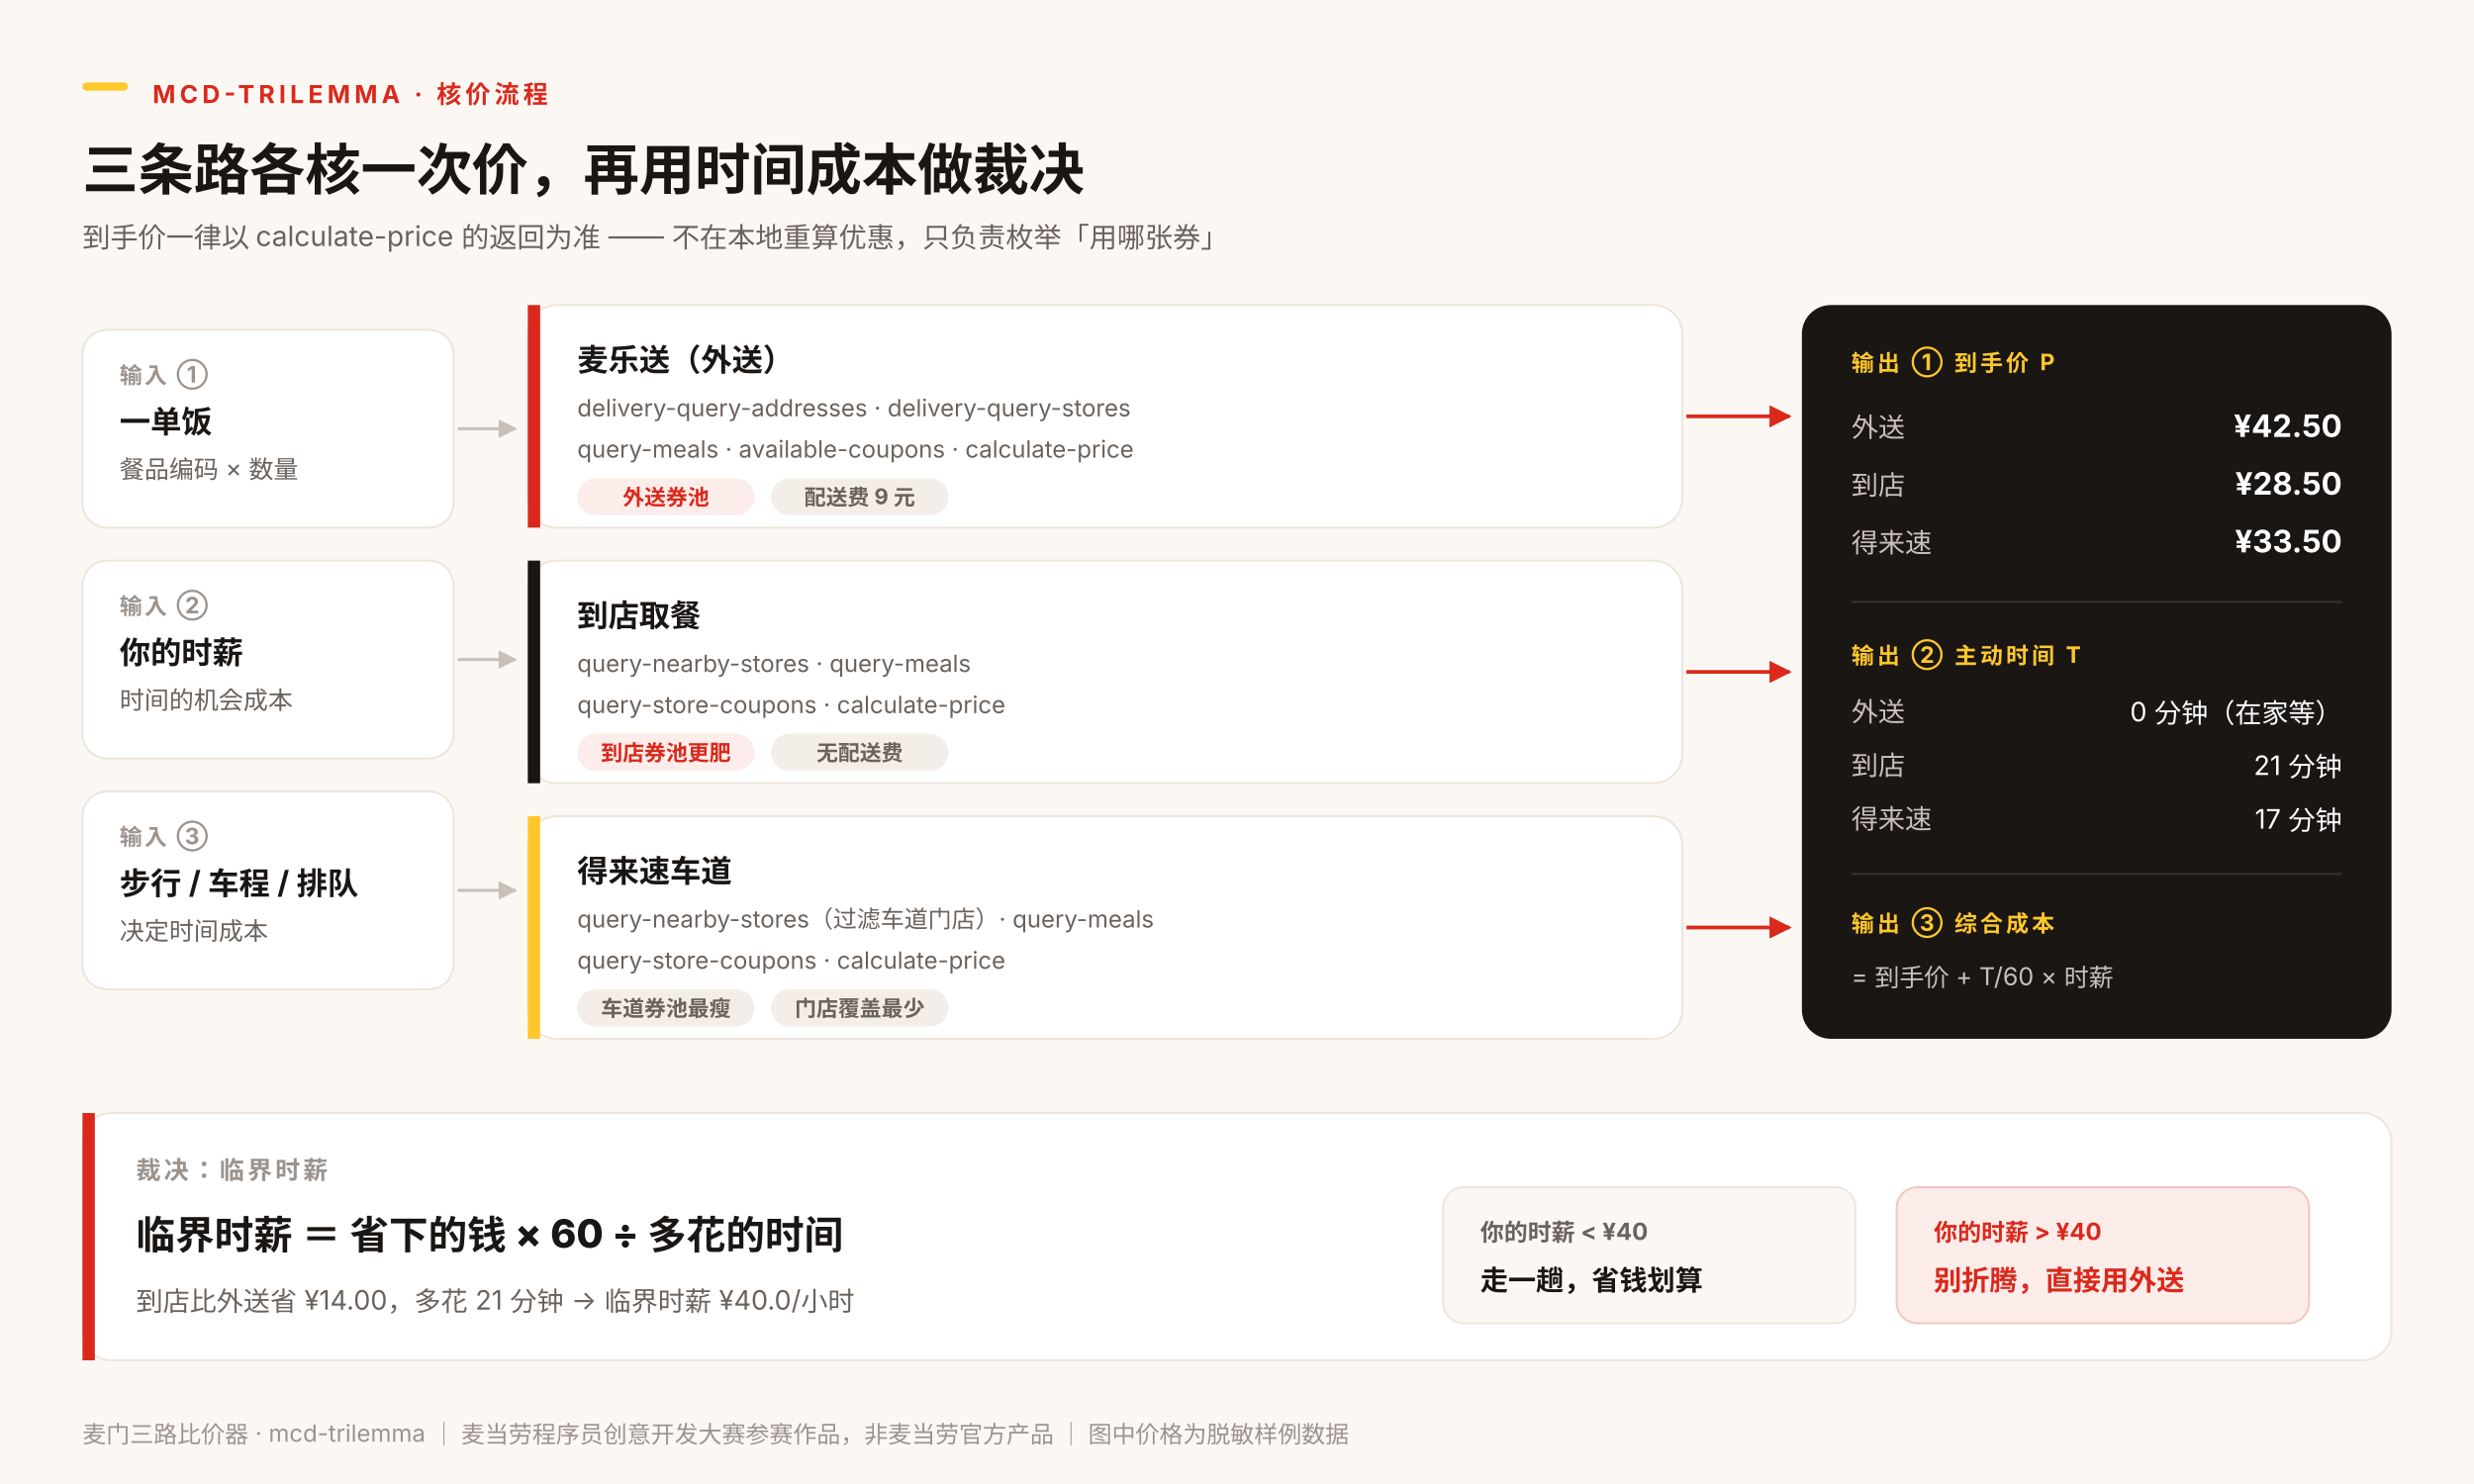
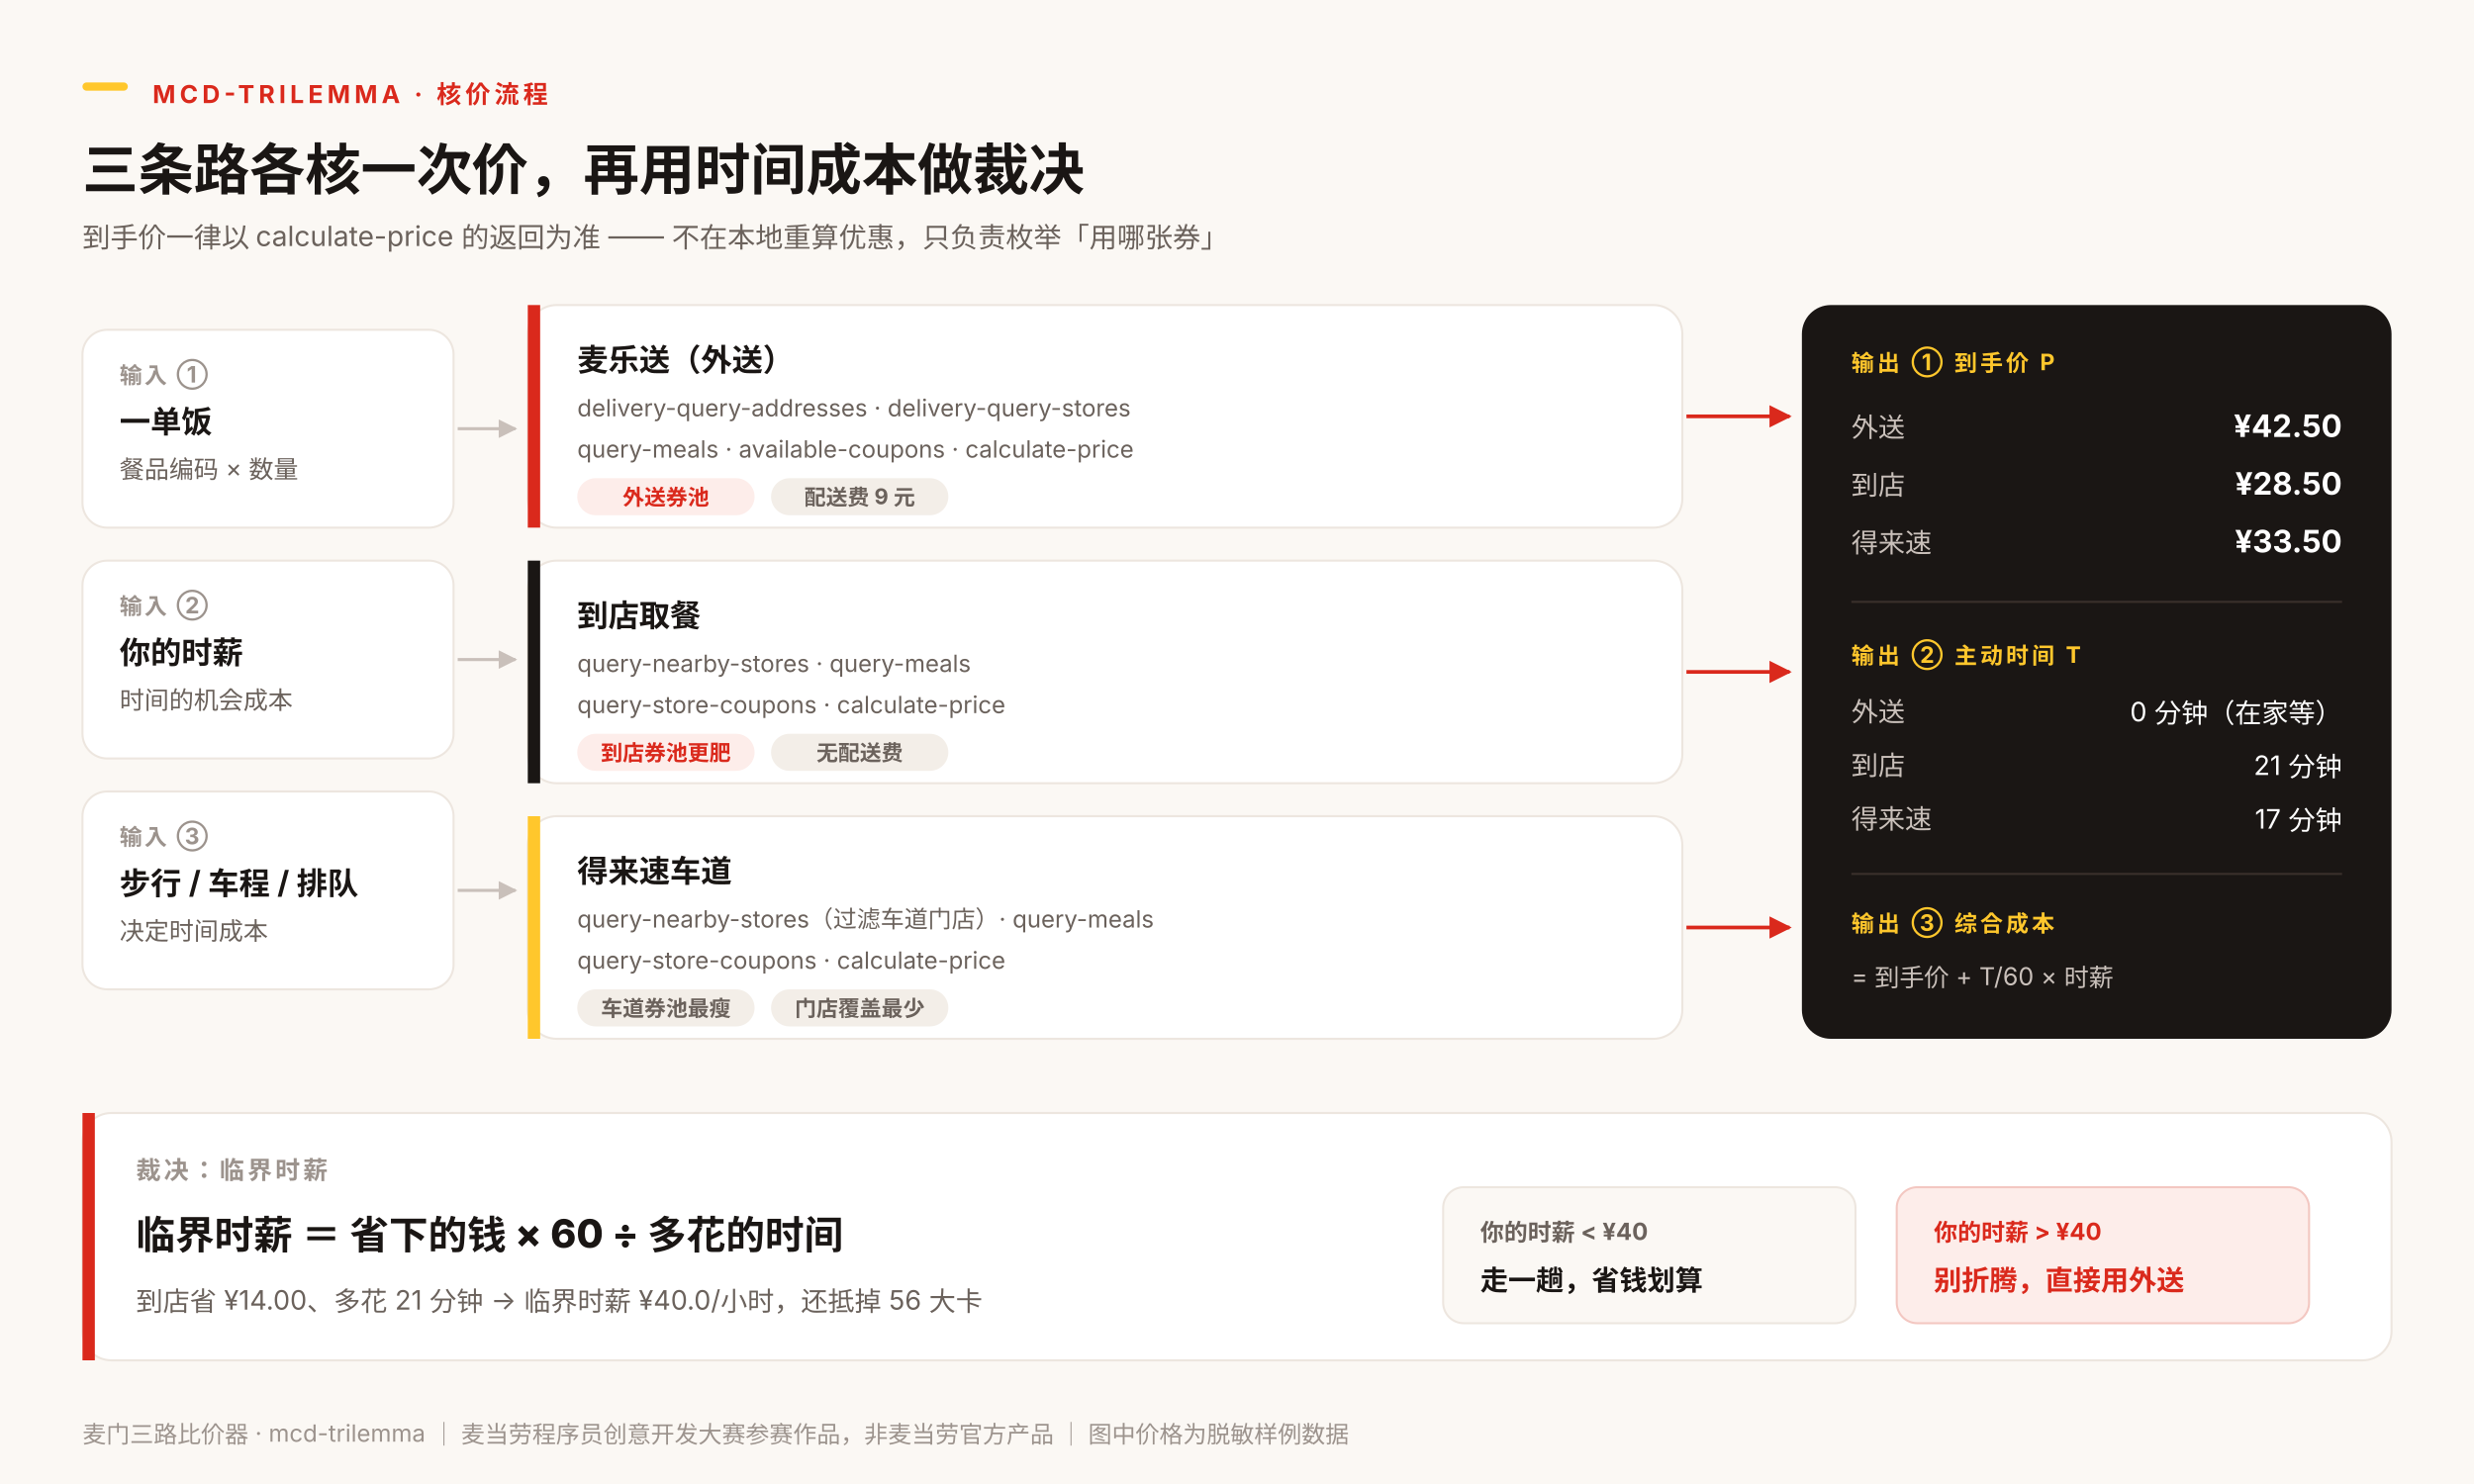
<svg xmlns="http://www.w3.org/2000/svg" viewBox="0 0 1200 720" width="1200" height="720" font-family="PingFang SC, Microsoft YaHei, -apple-system, sans-serif">
  <defs>
    <marker id="ar" viewBox="0 0 10 10" refX="9" refY="5" markerWidth="6" markerHeight="6" orient="auto-start-reverse">
      <path d="M0 0 L10 5 L0 10 z" fill="#C9C0BA" />
    </marker>
    <marker id="ar2" viewBox="0 0 10 10" refX="9" refY="5" markerWidth="6" markerHeight="6" orient="auto-start-reverse">
      <path d="M0 0 L10 5 L0 10 z" fill="#DA291C" />
    </marker>
  </defs>
  <rect width="1200" height="720" fill="#FBF8F4" />
  <rect x="40" y="40" width="22" height="4" rx="2" fill="#FFC72C" />
  <text x="74" y="50" font-size="12" font-weight="700" fill="#DA291C" letter-spacing="2">MCD-TRILEMMA · 核价流程</text>
  <text x="40" y="92" font-size="27" font-weight="800" fill="#1A1614">三条路各核一次价，再用时间成本做裁决</text>
  <text x="40" y="120" font-size="13.5" fill="#6B625C">到手价一律以 calculate-price 的返回为准 —— 不在本地重算优惠，只负责枚举「用哪张券」</text>
  <rect x="40" y="160" width="180" height="96" rx="12" fill="#FFFFFF" stroke="#EDE6DF" />
  <text x="58" y="186" font-size="11" font-weight="700" fill="#9C938D" letter-spacing="1">输入 ①</text>
  <text x="58" y="210" font-size="15" font-weight="700" fill="#1A1614">一单饭</text>
  <text x="58" y="232" font-size="12" fill="#6B625C">餐品编码 × 数量</text>
  <rect x="40" y="272" width="180" height="96" rx="12" fill="#FFFFFF" stroke="#EDE6DF" />
  <text x="58" y="298" font-size="11" font-weight="700" fill="#9C938D" letter-spacing="1">输入 ②</text>
  <text x="58" y="322" font-size="15" font-weight="700" fill="#1A1614">你的时薪</text>
  <text x="58" y="344" font-size="12" fill="#6B625C">时间的机会成本</text>
  <rect x="40" y="384" width="180" height="96" rx="12" fill="#FFFFFF" stroke="#EDE6DF" />
  <text x="58" y="410" font-size="11" font-weight="700" fill="#9C938D" letter-spacing="1">输入 ③</text>
  <text x="58" y="434" font-size="15" font-weight="700" fill="#1A1614">步行 / 车程 / 排队</text>
  <text x="58" y="456" font-size="12" fill="#6B625C">决定时间成本</text>
  <rect x="256" y="148" width="560" height="108" rx="14" fill="#FFFFFF" stroke="#EDE6DF" />
  <rect x="256" y="148" width="6" height="108" fill="#DA291C" />
  <text x="280" y="180" font-size="15" font-weight="800" fill="#1A1614">麦乐送（外送）</text>
  <text x="280" y="202" font-size="11.5" fill="#6B625C">delivery-query-addresses · delivery-query-stores</text>
  <text x="280" y="222" font-size="11.5" fill="#6B625C">query-meals · available-coupons · calculate-price</text>
  <rect x="280" y="232" width="86" height="18" rx="9" fill="#FDEDEA" />
  <text x="323" y="245" font-size="10.5" font-weight="700" fill="#DA291C" text-anchor="middle">外送券池</text>
  <rect x="374" y="232" width="86" height="18" rx="9" fill="#F3EEE8" />
  <text x="417" y="245" font-size="10.5" font-weight="700" fill="#6B625C" text-anchor="middle">配送费 9 元</text>
  <rect x="256" y="272" width="560" height="108" rx="14" fill="#FFFFFF" stroke="#EDE6DF" />
  <rect x="256" y="272" width="6" height="108" fill="#1A1614" />
  <text x="280" y="304" font-size="15" font-weight="800" fill="#1A1614">到店取餐</text>
  <text x="280" y="326" font-size="11.5" fill="#6B625C">query-nearby-stores · query-meals</text>
  <text x="280" y="346" font-size="11.5" fill="#6B625C">query-store-coupons · calculate-price</text>
  <rect x="280" y="356" width="86" height="18" rx="9" fill="#FDEDEA" />
  <text x="323" y="369" font-size="10.5" font-weight="700" fill="#DA291C" text-anchor="middle">到店券池更肥</text>
  <rect x="374" y="356" width="86" height="18" rx="9" fill="#F3EEE8" />
  <text x="417" y="369" font-size="10.5" font-weight="700" fill="#6B625C" text-anchor="middle">无配送费</text>
  <rect x="256" y="396" width="560" height="108" rx="14" fill="#FFFFFF" stroke="#EDE6DF" />
  <rect x="256" y="396" width="6" height="108" fill="#FFC72C" />
  <text x="280" y="428" font-size="15" font-weight="800" fill="#1A1614">得来速车道</text>
  <text x="280" y="450" font-size="11.5" fill="#6B625C">query-nearby-stores（过滤车道门店）· query-meals</text>
  <text x="280" y="470" font-size="11.5" fill="#6B625C">query-store-coupons · calculate-price</text>
  <rect x="280" y="480" width="86" height="18" rx="9" fill="#F3EEE8" />
  <text x="323" y="493" font-size="10.5" font-weight="700" fill="#6B625C" text-anchor="middle">车道券池最瘦</text>
  <rect x="374" y="480" width="86" height="18" rx="9" fill="#F3EEE8" />
  <text x="417" y="493" font-size="10.5" font-weight="700" fill="#6B625C" text-anchor="middle">门店覆盖最少</text>
  <path d="M222 208 H250" stroke="#C9C0BA" stroke-width="1.5" marker-end="url(#ar)" />
  <path d="M222 320 H250" stroke="#C9C0BA" stroke-width="1.5" marker-end="url(#ar)" />
  <path d="M222 432 H250" stroke="#C9C0BA" stroke-width="1.5" marker-end="url(#ar)" />
  <path d="M818 202 H868" stroke="#DA291C" stroke-width="1.8" marker-end="url(#ar2)" />
  <path d="M818 326 H868" stroke="#DA291C" stroke-width="1.8" marker-end="url(#ar2)" />
  <path d="M818 450 H868" stroke="#DA291C" stroke-width="1.8" marker-end="url(#ar2)" />
  <rect x="874" y="148" width="286" height="356" rx="14" fill="#1A1614" />
  <text x="898" y="180" font-size="11" font-weight="700" fill="#FFC72C" letter-spacing="1.5">输出 ① 到手价 P</text>
  <text x="898" y="212" font-size="13" fill="#C9C0BA">外送</text>
  <text x="1136" y="212" font-size="15" font-weight="700" fill="#FFFFFF" text-anchor="end">¥42.50</text>
  <text x="898" y="240" font-size="13" fill="#C9C0BA">到店</text>
  <text x="1136" y="240" font-size="15" font-weight="700" fill="#FFFFFF" text-anchor="end">¥28.50</text>
  <text x="898" y="268" font-size="13" fill="#C9C0BA">得来速</text>
  <text x="1136" y="268" font-size="15" font-weight="700" fill="#FFFFFF" text-anchor="end">¥33.50</text>
  <line x1="898" y1="292" x2="1136" y2="292" stroke="#3A302B" stroke-width="1" />
  <text x="898" y="322" font-size="11" font-weight="700" fill="#FFC72C" letter-spacing="1.5">输出 ② 主动时间 T</text>
  <text x="898" y="350" font-size="13" fill="#C9C0BA">外送</text>
  <text x="1136" y="350" font-size="13" fill="#FFFFFF" text-anchor="end">0 分钟（在家等）</text>
  <text x="898" y="376" font-size="13" fill="#C9C0BA">到店</text>
  <text x="1136" y="376" font-size="13" fill="#FFFFFF" text-anchor="end">21 分钟</text>
  <text x="898" y="402" font-size="13" fill="#C9C0BA">得来速</text>
  <text x="1136" y="402" font-size="13" fill="#FFFFFF" text-anchor="end">17 分钟</text>
  <line x1="898" y1="424" x2="1136" y2="424" stroke="#3A302B" stroke-width="1" />
  <text x="898" y="452" font-size="11" font-weight="700" fill="#FFC72C" letter-spacing="1.5">输出 ③ 综合成本</text>
  <text x="898" y="478" font-size="12" fill="#C9C0BA">= 到手价 + T/60 × 时薪</text>
  <rect x="40" y="540" width="1120" height="120" rx="14" fill="#FFFFFF" stroke="#EDE6DF" />
  <rect x="40" y="540" width="6" height="120" fill="#DA291C" />
  <text x="66" y="572" font-size="12" font-weight="700" fill="#9C938D" letter-spacing="1.5">裁决：临界时薪</text>
  <text x="66" y="606" font-size="19" font-weight="800" fill="#1A1614">临界时薪 ＝ 省下的钱 × 60 ÷ 多花的时间</text>
-   <text x="66" y="636" font-size="13" fill="#6B625C">到店比外送省 ¥14.00，多花 21 分钟 → 临界时薪 ¥40.0/小时</text>
+   <text x="66" y="636" font-size="13" fill="#6B625C">到店省 ¥14.00、多花 21 分钟 → 临界时薪 ¥40.0/小时，还抵掉 56 大卡</text>
  <rect x="700" y="576" width="200" height="66" rx="10" fill="#FBF8F4" stroke="#EDE6DF" />
  <text x="718" y="602" font-size="11.5" font-weight="700" fill="#6B625C">你的时薪 &lt; ¥40</text>
  <text x="718" y="626" font-size="13.5" font-weight="700" fill="#1A1614">走一趟，省钱划算</text>
  <rect x="920" y="576" width="200" height="66" rx="10" fill="#FDEDEA" stroke="#F3C7C1" />
  <text x="938" y="602" font-size="11.5" font-weight="700" fill="#DA291C">你的时薪 &gt; ¥40</text>
  <text x="938" y="626" font-size="13.5" font-weight="700" fill="#DA291C">别折腾，直接用外送</text>
  <text x="40" y="700" font-size="11.5" fill="#9C938D">麦门三路比价器 · mcd-trilemma ｜ 麦当劳程序员创意开发大赛参赛作品，非麦当劳官方产品 ｜ 图中价格为脱敏样例数据</text>
</svg>
